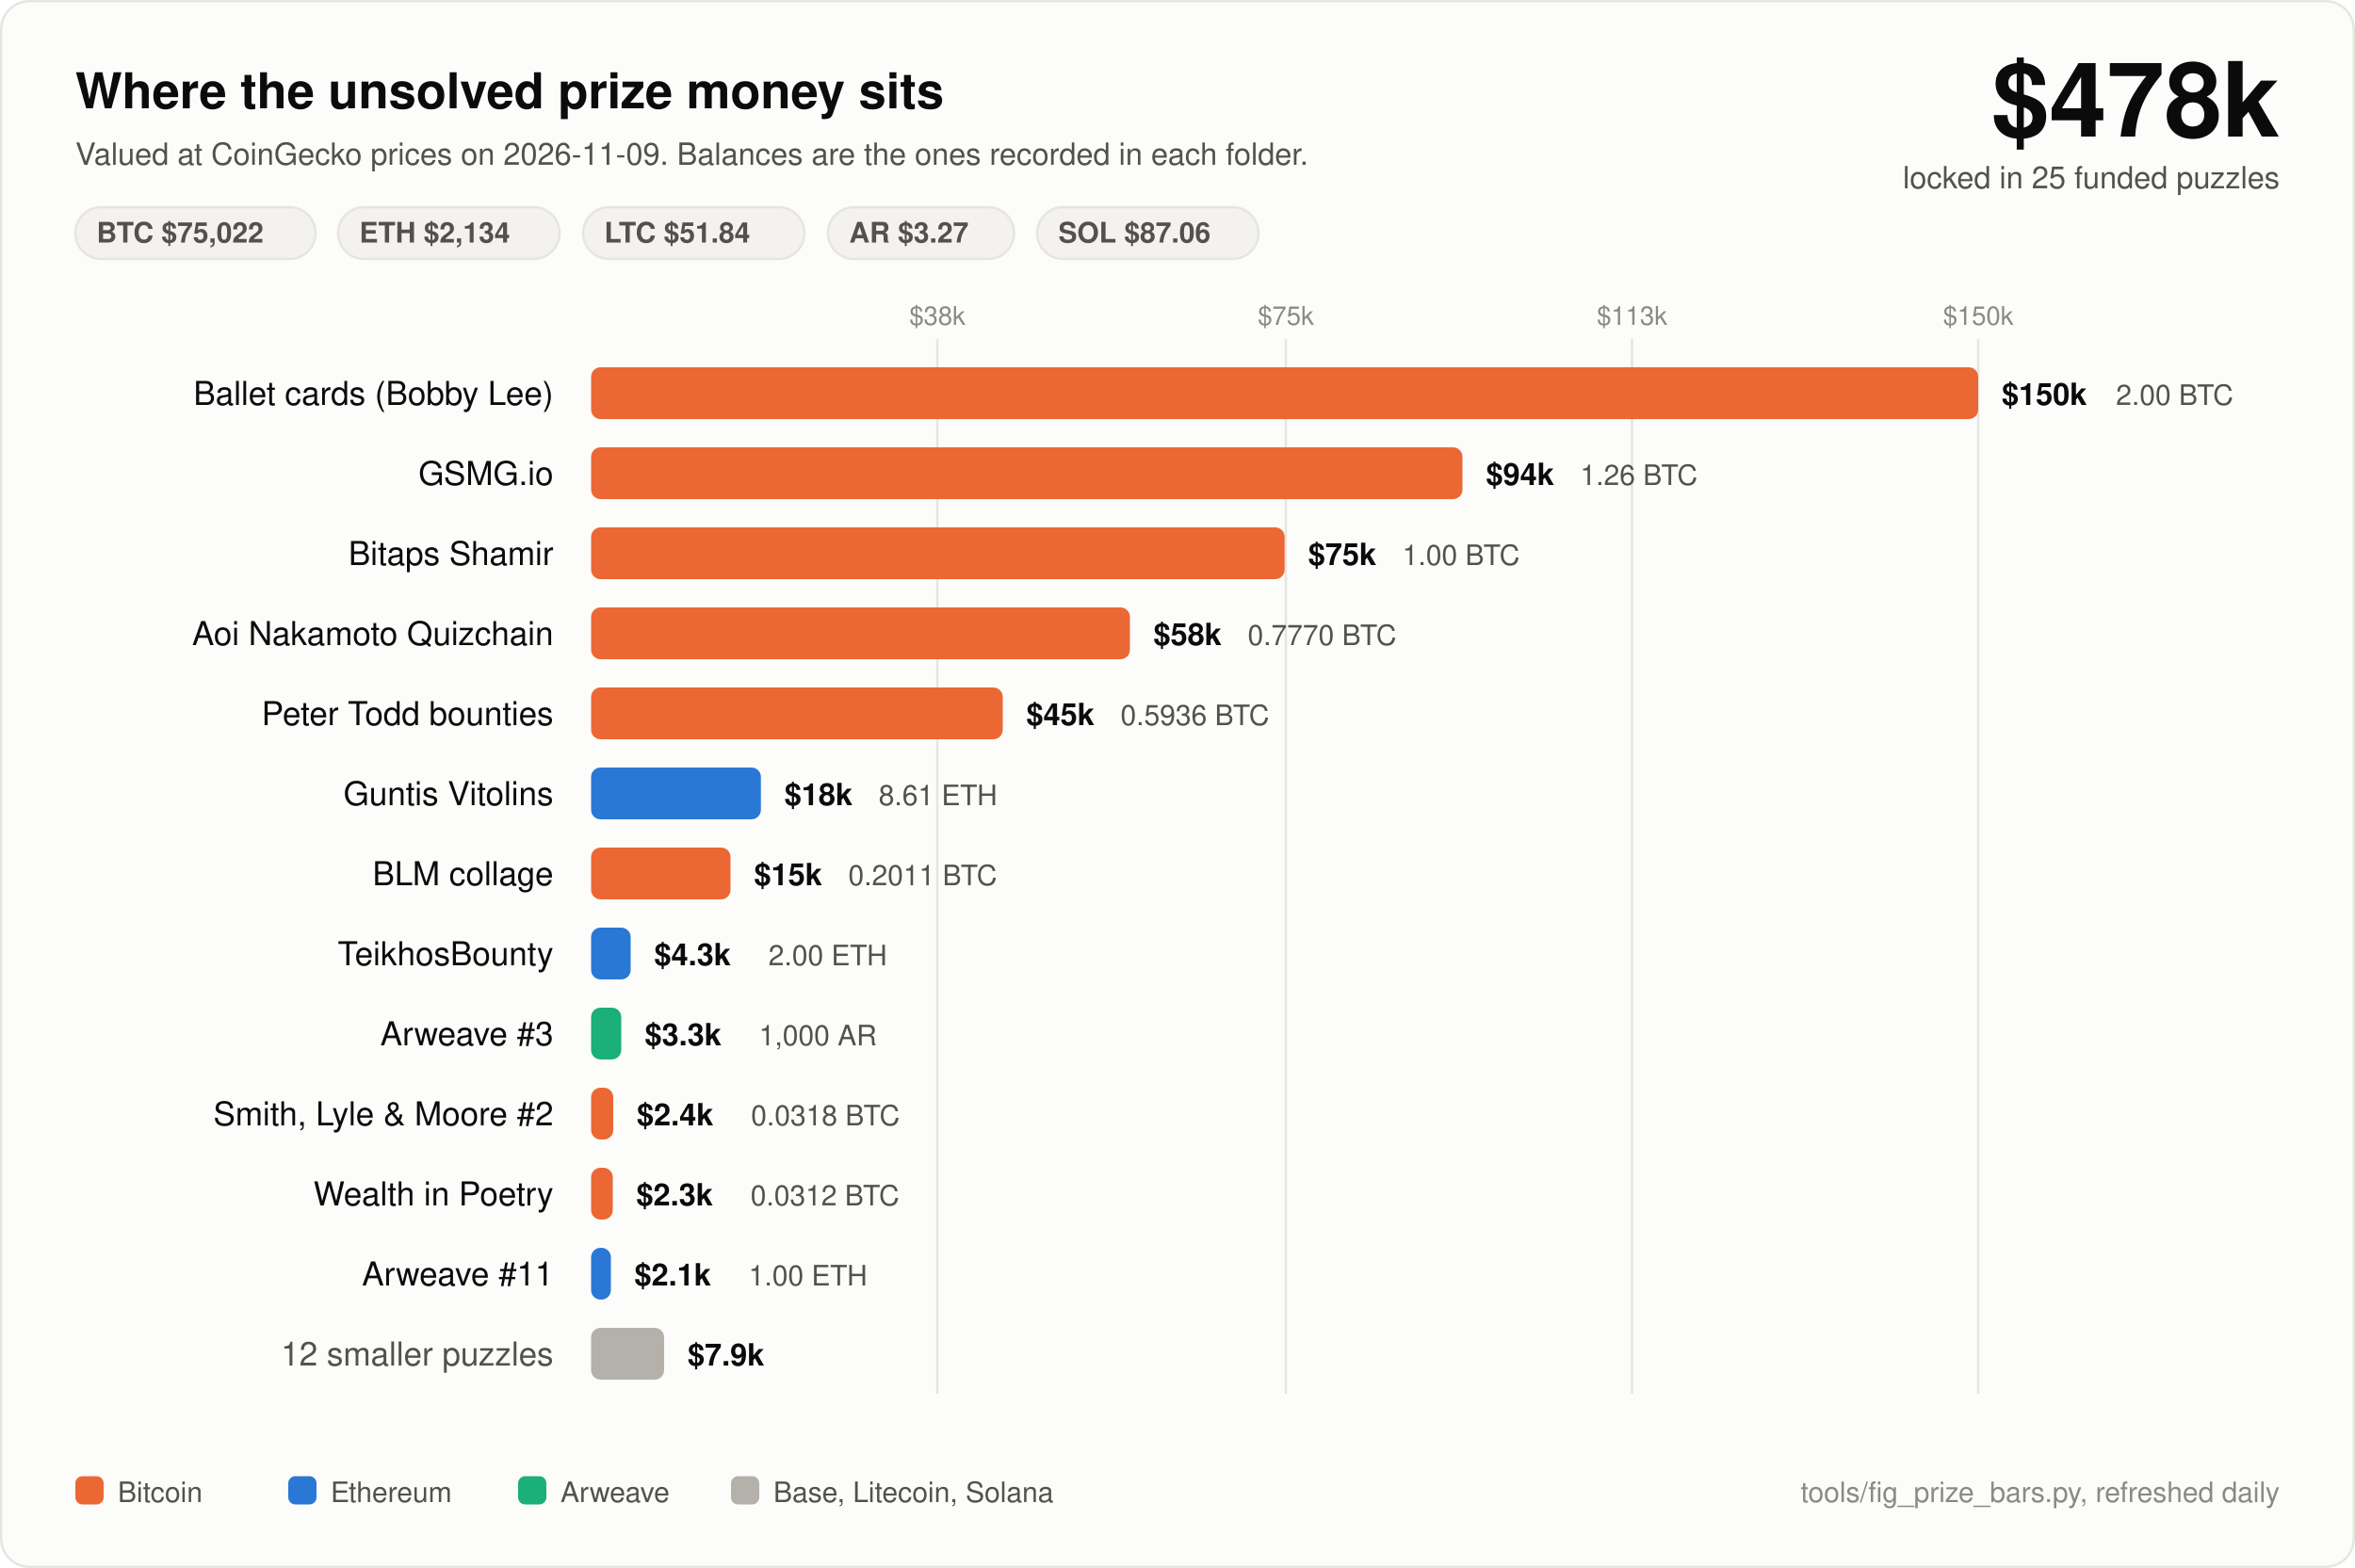
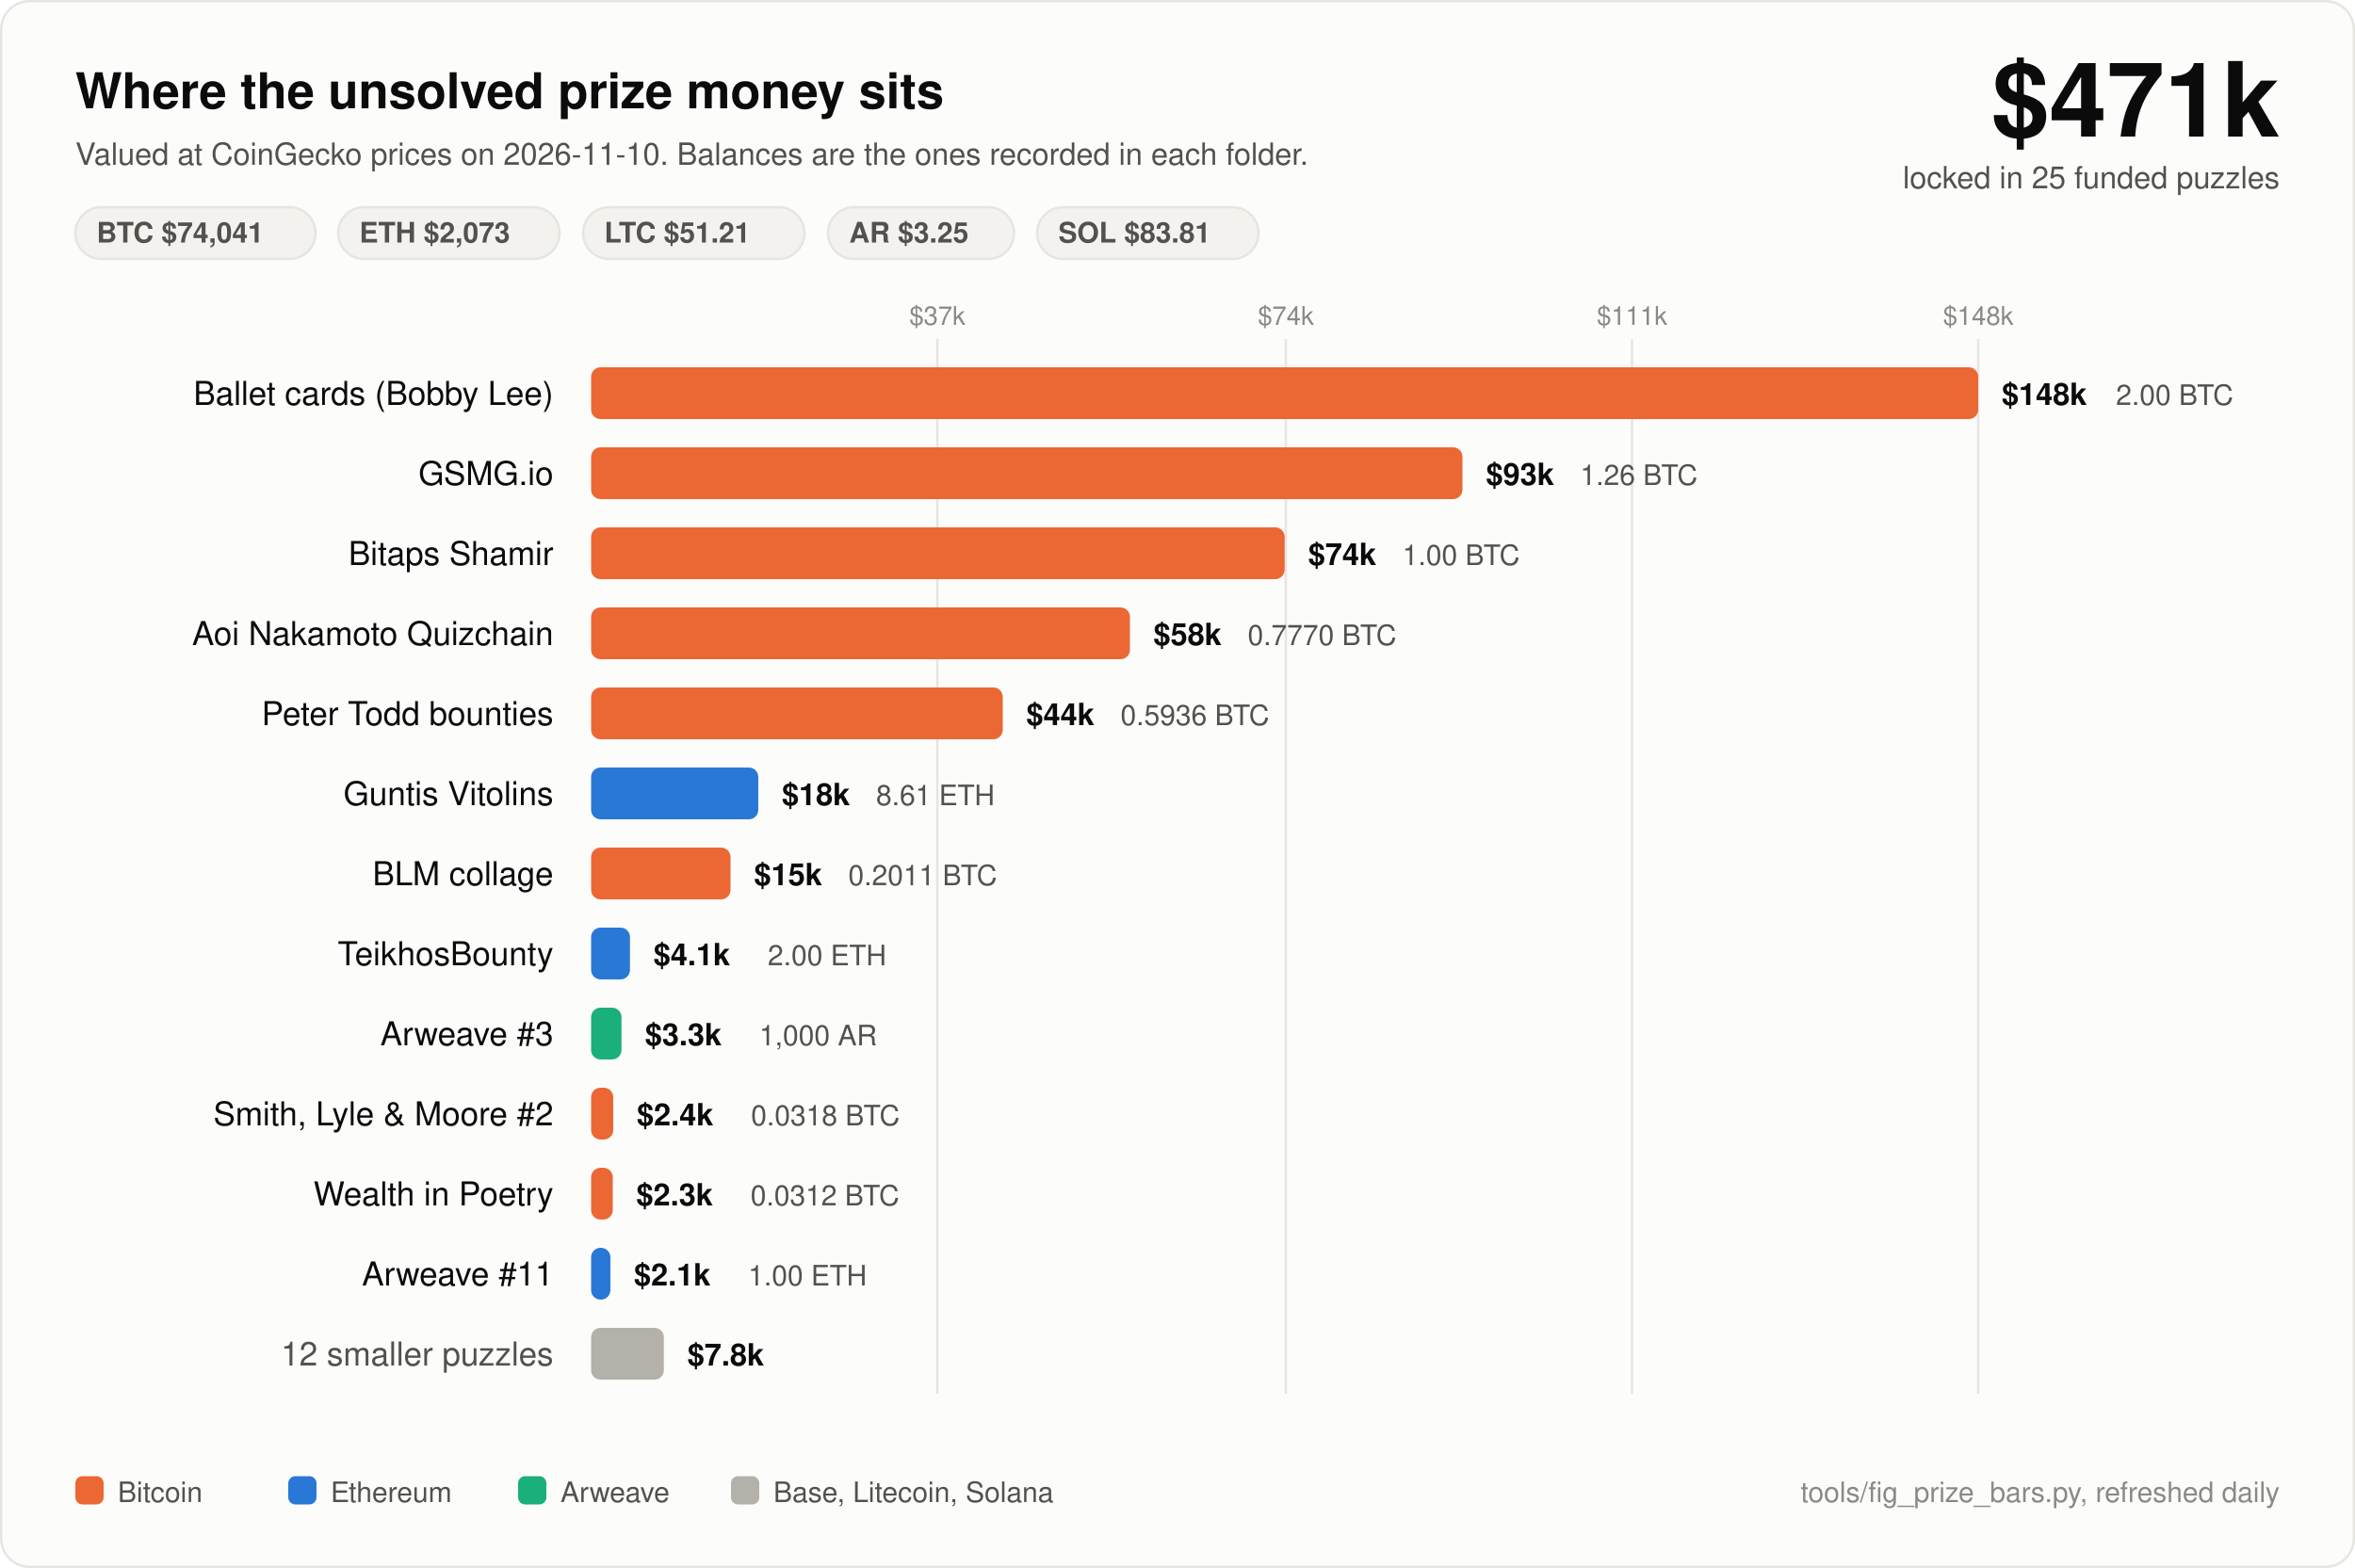
<svg xmlns="http://www.w3.org/2000/svg" width="1000" height="666" viewBox="0 0 1000 666" font-family="ui-sans-serif, -apple-system, Segoe UI, Helvetica, Arial, sans-serif">
  <rect x="0.5" y="0.5" width="999" height="665" rx="12" fill="#fcfcfb" stroke="#e6e5e0" />
  <text x="32" y="46" fill="#0b0b0b" font-size="21" font-weight="700">Where the unsolved prize money sits</text>
-   <text x="32" y="70" fill="#52514e" font-size="13">Valued at CoinGecko prices on 2026-11-09. Balances are the ones recorded in each folder.</text>
-   <text x="968" y="58" fill="#0b0b0b" font-size="44" font-weight="700" text-anchor="end">$478k</text>
+   <text x="32" y="70" fill="#52514e" font-size="13">Valued at CoinGecko prices on 2026-11-10. Balances are the ones recorded in each folder.</text>
+   <text x="968" y="58" fill="#0b0b0b" font-size="44" font-weight="700" text-anchor="end">$471k</text>
  <text x="968" y="80" fill="#52514e" font-size="13" text-anchor="end">locked in 25 funded puzzles</text>
  <rect x="32" y="88" width="102" height="22" rx="11" fill="#f3f2ee" stroke="#e6e5e0" />
-   <text x="41" y="103" fill="#52514e" font-size="12" font-weight="600">BTC $75,022</text>
+   <text x="41" y="103" fill="#52514e" font-size="12" font-weight="600">BTC $74,041</text>
  <rect x="143.6" y="88" width="94" height="22" rx="11" fill="#f3f2ee" stroke="#e6e5e0" />
-   <text x="152.6" y="103" fill="#52514e" font-size="12" font-weight="600">ETH $2,134</text>
+   <text x="152.6" y="103" fill="#52514e" font-size="12" font-weight="600">ETH $2,073</text>
  <rect x="247.6" y="88" width="94" height="22" rx="11" fill="#f3f2ee" stroke="#e6e5e0" />
-   <text x="256.6" y="103" fill="#52514e" font-size="12" font-weight="600">LTC $51.84</text>
+   <text x="256.6" y="103" fill="#52514e" font-size="12" font-weight="600">LTC $51.21</text>
  <rect x="351.6" y="88" width="79" height="22" rx="11" fill="#f3f2ee" stroke="#e6e5e0" />
-   <text x="360.6" y="103" fill="#52514e" font-size="12" font-weight="600">AR $3.27</text>
+   <text x="360.6" y="103" fill="#52514e" font-size="12" font-weight="600">AR $3.25</text>
  <rect x="440.4" y="88" width="94" height="22" rx="11" fill="#f3f2ee" stroke="#e6e5e0" />
-   <text x="449.4" y="103" fill="#52514e" font-size="12" font-weight="600">SOL $87.06</text>
+   <text x="449.4" y="103" fill="#52514e" font-size="12" font-weight="600">SOL $83.81</text>
  <line x1="398" y1="144" x2="398" y2="592" stroke="#e6e5e0" stroke-width="1" />
-   <text x="398" y="138" fill="#8a8985" font-size="11" text-anchor="middle">$38k</text>
+   <text x="398" y="138" fill="#8a8985" font-size="11" text-anchor="middle">$37k</text>
  <line x1="546" y1="144" x2="546" y2="592" stroke="#e6e5e0" stroke-width="1" />
-   <text x="546" y="138" fill="#8a8985" font-size="11" text-anchor="middle">$75k</text>
+   <text x="546" y="138" fill="#8a8985" font-size="11" text-anchor="middle">$74k</text>
  <line x1="693" y1="144" x2="693" y2="592" stroke="#e6e5e0" stroke-width="1" />
-   <text x="693" y="138" fill="#8a8985" font-size="11" text-anchor="middle">$113k</text>
+   <text x="693" y="138" fill="#8a8985" font-size="11" text-anchor="middle">$111k</text>
  <line x1="840" y1="144" x2="840" y2="592" stroke="#e6e5e0" stroke-width="1" />
-   <text x="840" y="138" fill="#8a8985" font-size="11" text-anchor="middle">$150k</text>
+   <text x="840" y="138" fill="#8a8985" font-size="11" text-anchor="middle">$148k</text>
  <text x="235" y="172" fill="#0b0b0b" font-size="14" text-anchor="end">Ballet cards (Bobby Lee)</text>
  <rect x="251" y="156" width="589.0" height="22" rx="4" fill="#eb6834" />
-   <text x="850.0" y="172" fill="#0b0b0b" font-size="13" font-weight="600">$150k</text>
+   <text x="850.0" y="172" fill="#0b0b0b" font-size="13" font-weight="600">$148k</text>
  <text x="898.5" y="172" fill="#52514e" font-size="12">2.00 BTC</text>
  <text x="235" y="206" fill="#0b0b0b" font-size="14" text-anchor="end">GSMG.io</text>
  <rect x="251" y="190" width="370.0" height="22" rx="4" fill="#eb6834" />
-   <text x="631.0" y="206" fill="#0b0b0b" font-size="13" font-weight="600">$94k</text>
+   <text x="631.0" y="206" fill="#0b0b0b" font-size="13" font-weight="600">$93k</text>
  <text x="671.0" y="206" fill="#52514e" font-size="12">1.26 BTC</text>
  <text x="235" y="240" fill="#0b0b0b" font-size="14" text-anchor="end">Bitaps Shamir</text>
  <rect x="251" y="224" width="294.5" height="22" rx="4" fill="#eb6834" />
-   <text x="555.5" y="240" fill="#0b0b0b" font-size="13" font-weight="600">$75k</text>
+   <text x="555.5" y="240" fill="#0b0b0b" font-size="13" font-weight="600">$74k</text>
  <text x="595.5" y="240" fill="#52514e" font-size="12">1.00 BTC</text>
  <text x="235" y="274" fill="#0b0b0b" font-size="14" text-anchor="end">Aoi Nakamoto Quizchain</text>
  <rect x="251" y="258" width="228.8" height="22" rx="4" fill="#eb6834" />
  <text x="489.8" y="274" fill="#0b0b0b" font-size="13" font-weight="600">$58k</text>
  <text x="529.8" y="274" fill="#52514e" font-size="12">0.7770 BTC</text>
  <text x="235" y="308" fill="#0b0b0b" font-size="14" text-anchor="end">Peter Todd bounties</text>
  <rect x="251" y="292" width="174.8" height="22" rx="4" fill="#eb6834" />
-   <text x="435.8" y="308" fill="#0b0b0b" font-size="13" font-weight="600">$45k</text>
+   <text x="435.8" y="308" fill="#0b0b0b" font-size="13" font-weight="600">$44k</text>
  <text x="475.8" y="308" fill="#52514e" font-size="12">0.5936 BTC</text>
  <text x="235" y="342" fill="#0b0b0b" font-size="14" text-anchor="end">Guntis Vitolins</text>
-   <rect x="251" y="326" width="72.1" height="22" rx="4" fill="#2a78d6" />
-   <text x="333.1" y="342" fill="#0b0b0b" font-size="13" font-weight="600">$18k</text>
-   <text x="373.1" y="342" fill="#52514e" font-size="12">8.61 ETH</text>
+   <rect x="251" y="326" width="71.0" height="22" rx="4" fill="#2a78d6" />
+   <text x="332.0" y="342" fill="#0b0b0b" font-size="13" font-weight="600">$18k</text>
+   <text x="372.0" y="342" fill="#52514e" font-size="12">8.61 ETH</text>
  <text x="235" y="376" fill="#0b0b0b" font-size="14" text-anchor="end">BLM collage</text>
  <rect x="251" y="360" width="59.2" height="22" rx="4" fill="#eb6834" />
  <text x="320.2" y="376" fill="#0b0b0b" font-size="13" font-weight="600">$15k</text>
  <text x="360.2" y="376" fill="#52514e" font-size="12">0.2011 BTC</text>
  <text x="235" y="410" fill="#0b0b0b" font-size="14" text-anchor="end">TeikhosBounty</text>
-   <rect x="251" y="394" width="16.8" height="22" rx="4" fill="#2a78d6" />
-   <text x="277.8" y="410" fill="#0b0b0b" font-size="13" font-weight="600">$4.3k</text>
-   <text x="326.3" y="410" fill="#52514e" font-size="12">2.00 ETH</text>
+   <rect x="251" y="394" width="16.5" height="22" rx="4" fill="#2a78d6" />
+   <text x="277.5" y="410" fill="#0b0b0b" font-size="13" font-weight="600">$4.1k</text>
+   <text x="326.0" y="410" fill="#52514e" font-size="12">2.00 ETH</text>
  <text x="235" y="444" fill="#0b0b0b" font-size="14" text-anchor="end">Arweave #3</text>
-   <rect x="251" y="428" width="12.8" height="22" rx="4" fill="#1baf7a" />
-   <text x="273.8" y="444" fill="#0b0b0b" font-size="13" font-weight="600">$3.3k</text>
-   <text x="322.3" y="444" fill="#52514e" font-size="12">1,000 AR</text>
+   <rect x="251" y="428" width="12.9" height="22" rx="4" fill="#1baf7a" />
+   <text x="273.9" y="444" fill="#0b0b0b" font-size="13" font-weight="600">$3.3k</text>
+   <text x="322.4" y="444" fill="#52514e" font-size="12">1,000 AR</text>
  <text x="235" y="478" fill="#0b0b0b" font-size="14" text-anchor="end">Smith, Lyle &amp; Moore #2</text>
  <rect x="251" y="462" width="9.4" height="22" rx="4" fill="#eb6834" />
  <text x="270.4" y="478" fill="#0b0b0b" font-size="13" font-weight="600">$2.4k</text>
  <text x="318.9" y="478" fill="#52514e" font-size="12">0.0318 BTC</text>
  <text x="235" y="512" fill="#0b0b0b" font-size="14" text-anchor="end">Wealth in Poetry</text>
  <rect x="251" y="496" width="9.2" height="22" rx="4" fill="#eb6834" />
  <text x="270.2" y="512" fill="#0b0b0b" font-size="13" font-weight="600">$2.3k</text>
  <text x="318.7" y="512" fill="#52514e" font-size="12">0.0312 BTC</text>
  <text x="235" y="546" fill="#0b0b0b" font-size="14" text-anchor="end">Arweave #11</text>
-   <rect x="251" y="530" width="8.4" height="22" rx="4" fill="#2a78d6" />
-   <text x="269.4" y="546" fill="#0b0b0b" font-size="13" font-weight="600">$2.1k</text>
-   <text x="317.9" y="546" fill="#52514e" font-size="12">1.00 ETH</text>
+   <rect x="251" y="530" width="8.2" height="22" rx="4" fill="#2a78d6" />
+   <text x="269.2" y="546" fill="#0b0b0b" font-size="13" font-weight="600">$2.1k</text>
+   <text x="317.7" y="546" fill="#52514e" font-size="12">1.00 ETH</text>
  <text x="235" y="580" fill="#52514e" font-size="14" text-anchor="end">12 smaller puzzles</text>
-   <rect x="251" y="564" width="31.0" height="22" rx="4" fill="#b3b1aa" />
-   <text x="292.0" y="580" fill="#0b0b0b" font-size="13" font-weight="600">$7.9k</text>
+   <rect x="251" y="564" width="30.9" height="22" rx="4" fill="#b3b1aa" />
+   <text x="291.9" y="580" fill="#0b0b0b" font-size="13" font-weight="600">$7.8k</text>
  <rect x="32" y="627" width="12" height="12" rx="3" fill="#eb6834" />
  <text x="50" y="638" fill="#52514e" font-size="12">Bitcoin</text>
  <rect x="122.4" y="627" width="12" height="12" rx="3" fill="#2a78d6" />
  <text x="140.4" y="638" fill="#52514e" font-size="12">Ethereum</text>
  <rect x="220.0" y="627" width="12" height="12" rx="3" fill="#1baf7a" />
  <text x="238.0" y="638" fill="#52514e" font-size="12">Arweave</text>
  <rect x="310.4" y="627" width="12" height="12" rx="3" fill="#b3b1aa" />
  <text x="328.4" y="638" fill="#52514e" font-size="12">Base, Litecoin, Solana</text>
  <text x="968" y="638" fill="#8a8985" font-size="12" text-anchor="end">tools/fig_prize_bars.py, refreshed daily</text>
</svg>
